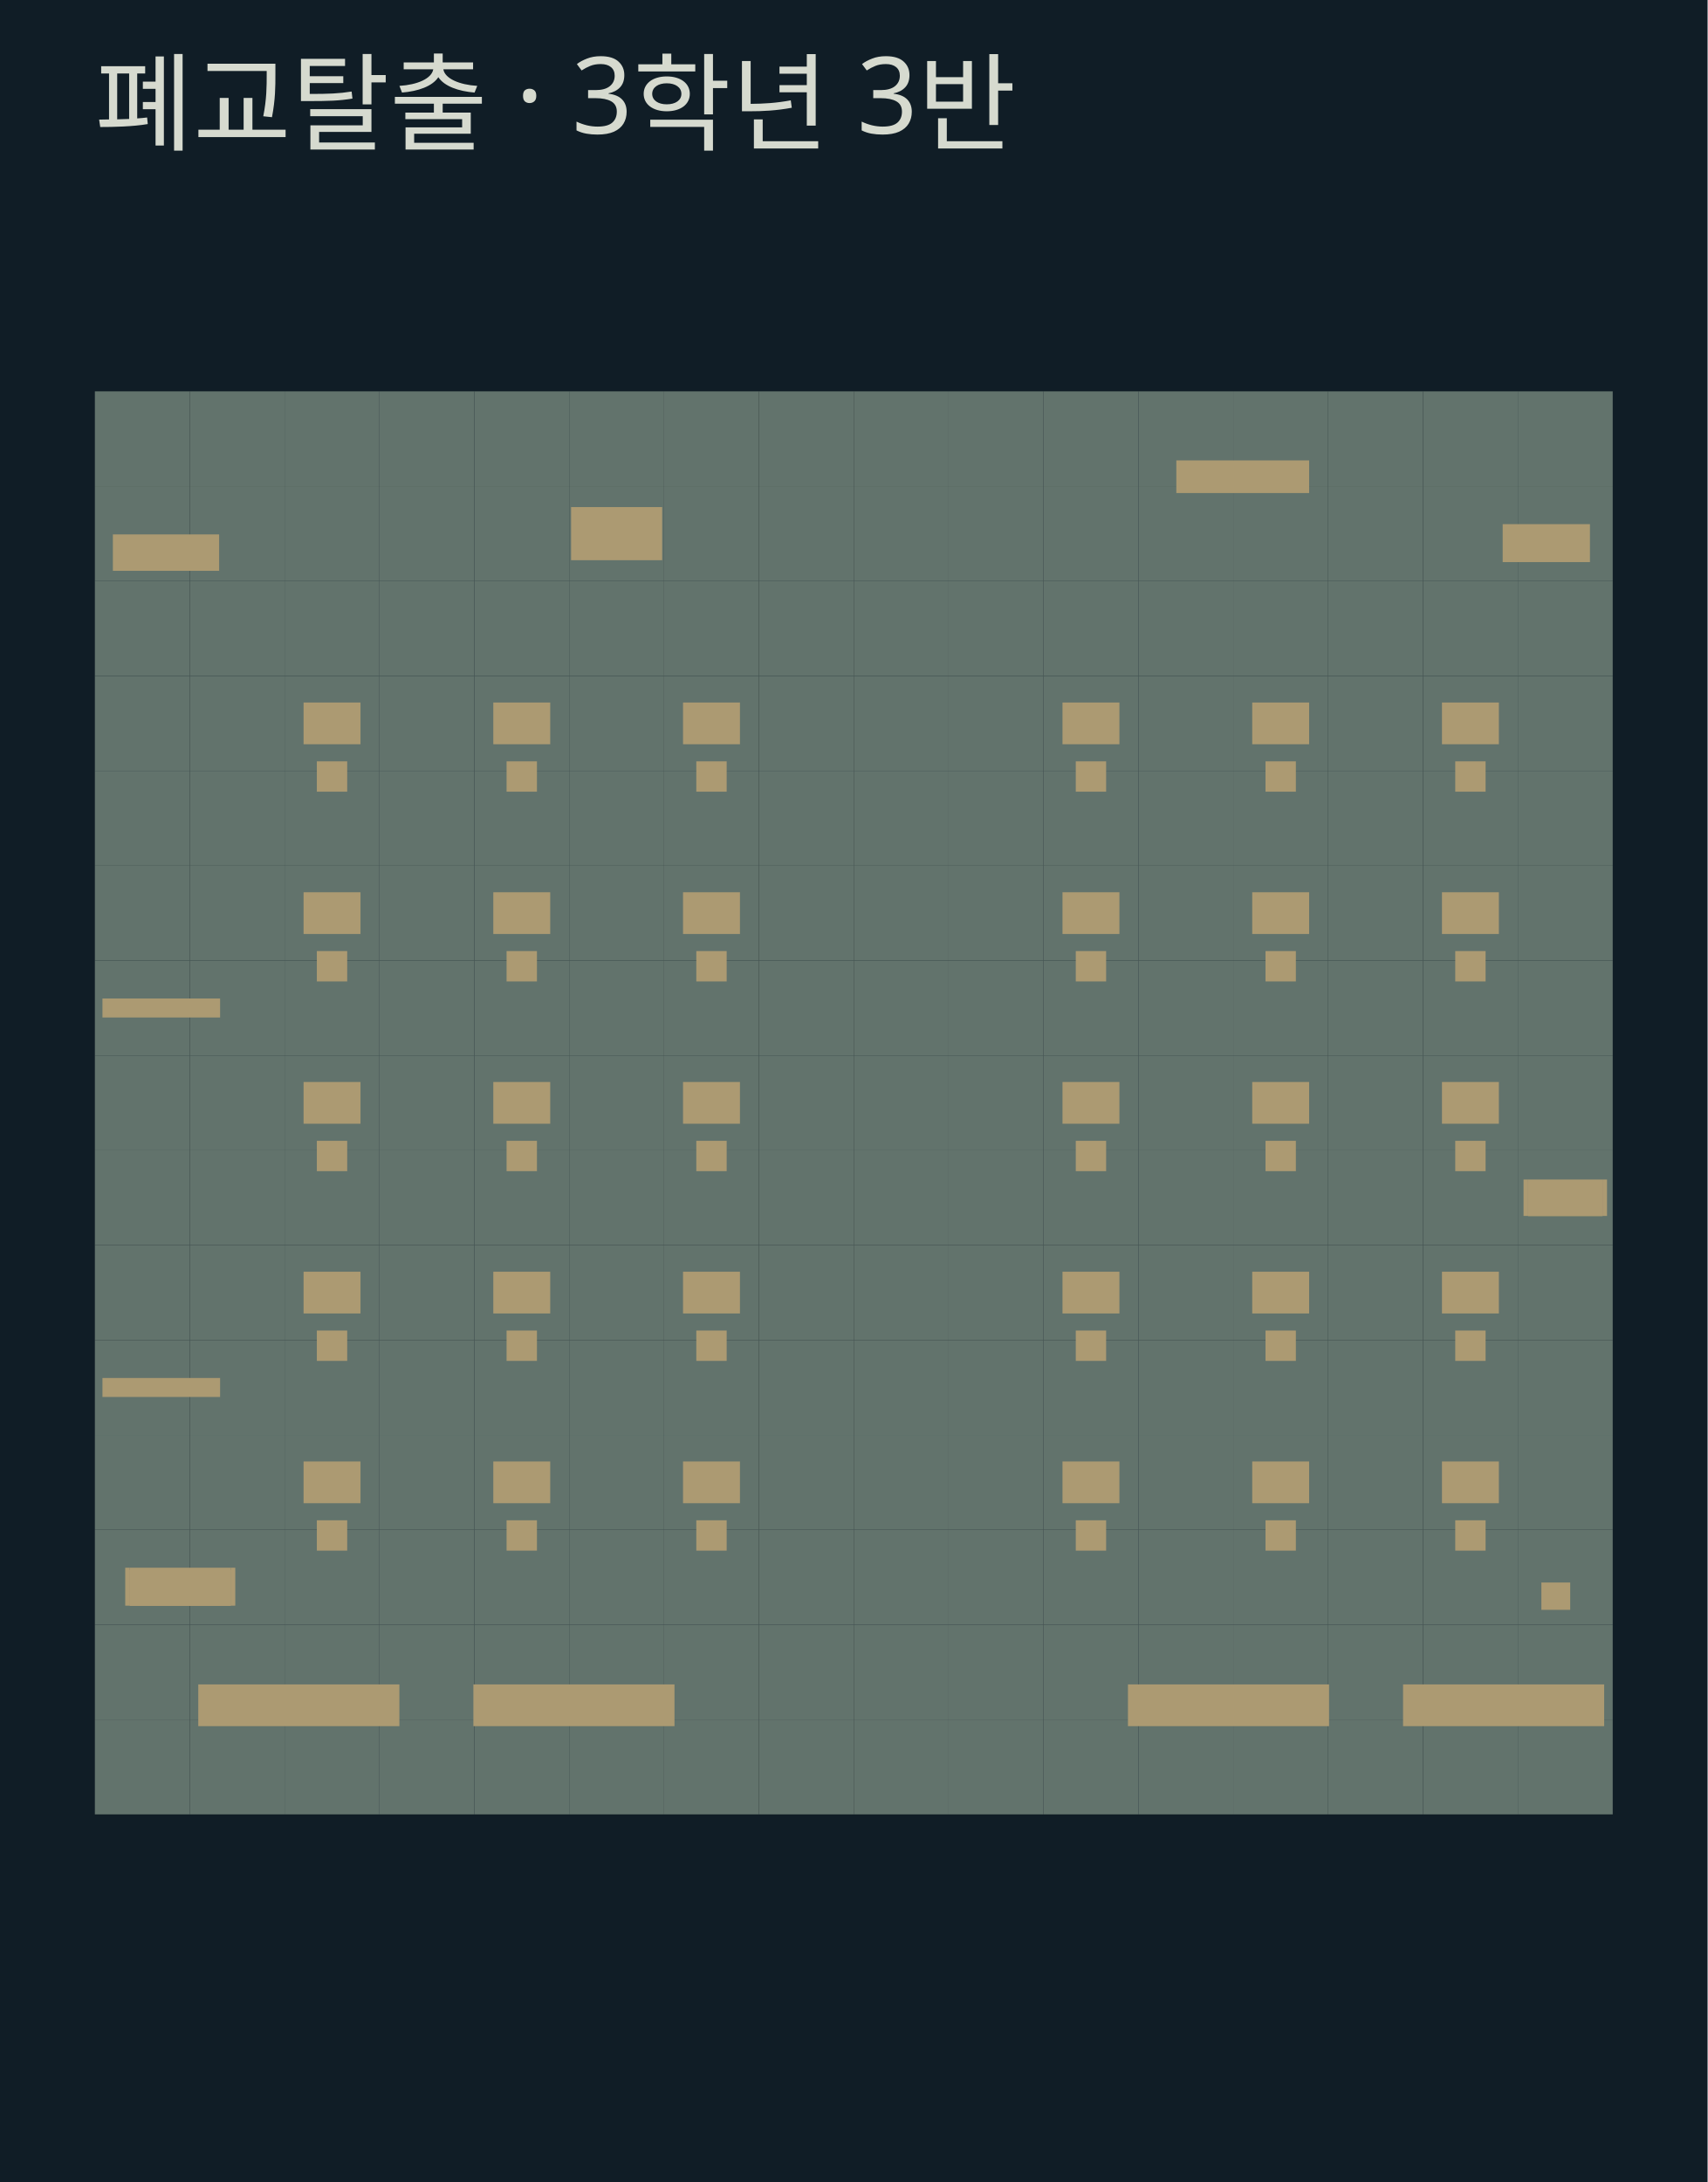
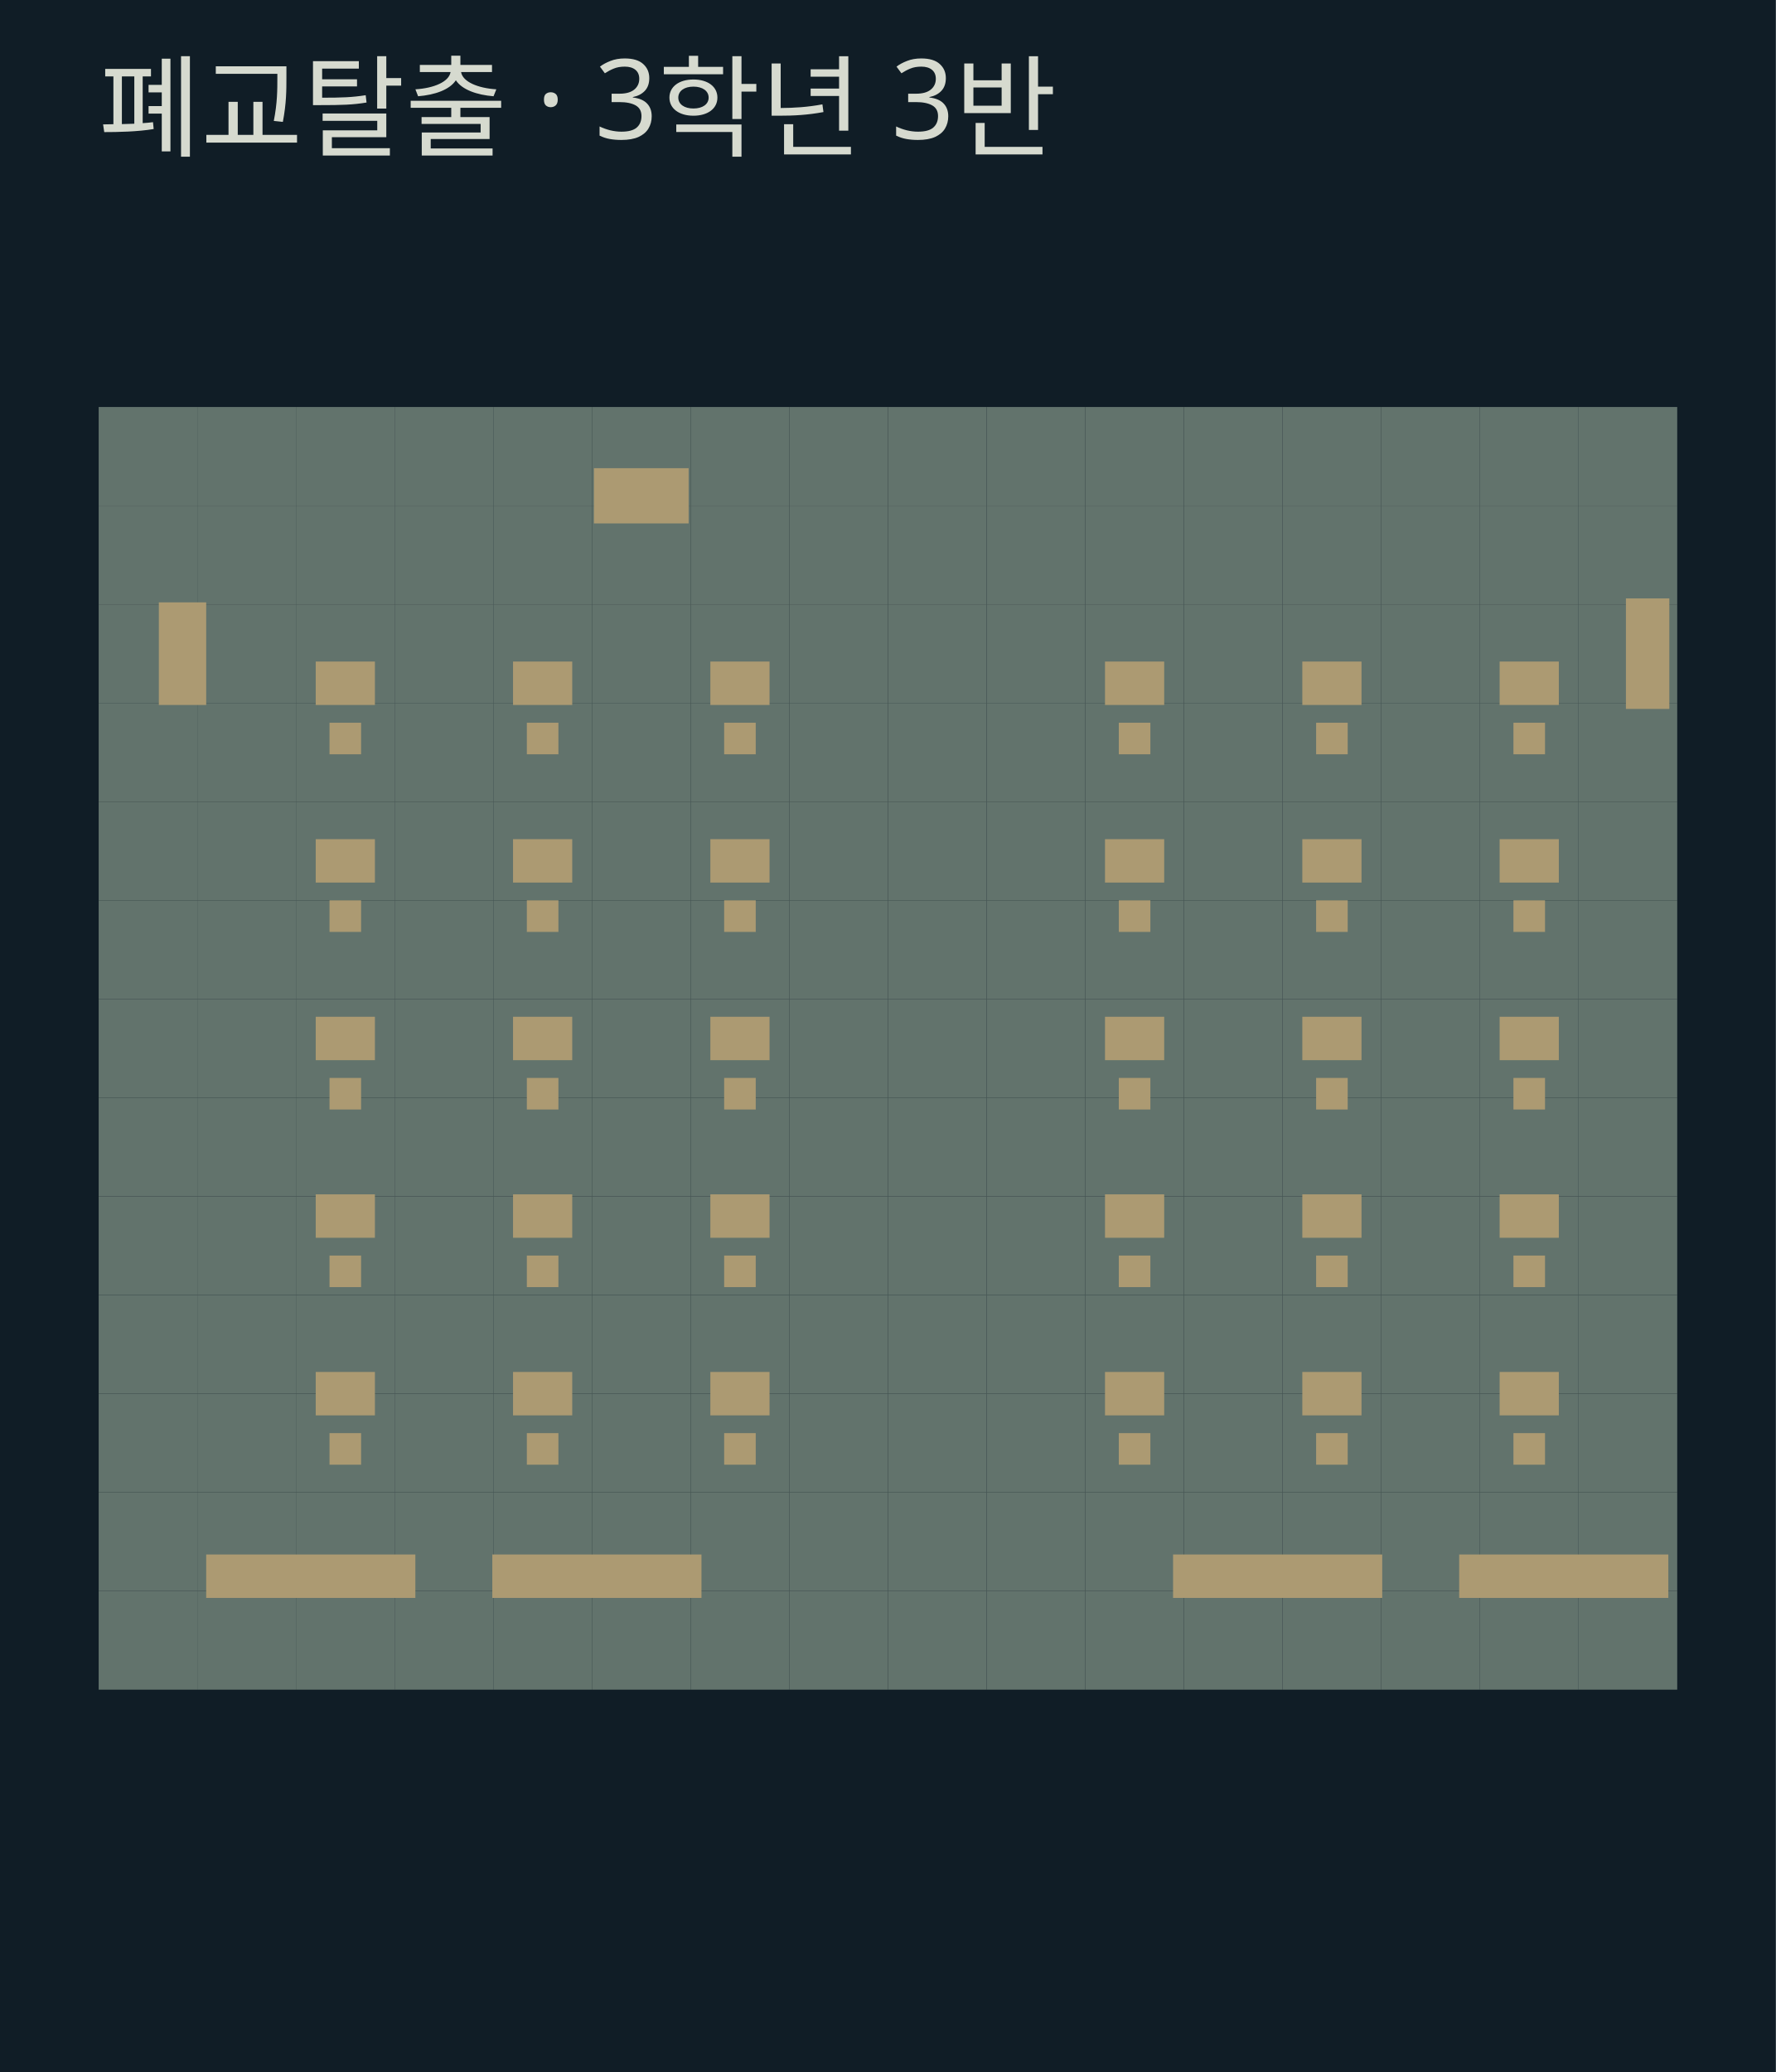
- <svg xmlns="http://www.w3.org/2000/svg" viewBox="0 0 288 368">
-   <rect width="288" height="368" fill="#101d26" />
+ <svg xmlns="http://www.w3.org/2000/svg" viewBox="0 0 288 336">
+   <rect width="288" height="336" fill="#101d26" />
  <style>text{font:10px sans-serif;fill:#d6dacf}</style>
  <text x="16" y="24" style="font-size:18px">폐교탈출 · 3학년 3반</text>
-   <rect x="16" y="290" width="16" height="16" fill="#62736c" />
-   <rect x="16" y="274" width="16" height="16" fill="#62736c" />
  <rect x="16" y="258" width="16" height="16" fill="#62736c" />
  <rect x="16" y="242" width="16" height="16" fill="#62736c" />
  <rect x="16" y="226" width="16" height="16" fill="#62736c" />
  <rect x="16" y="210" width="16" height="16" fill="#62736c" />
  <rect x="16" y="194" width="16" height="16" fill="#62736c" />
  <rect x="16" y="178" width="16" height="16" fill="#62736c" />
  <rect x="16" y="162" width="16" height="16" fill="#62736c" />
  <rect x="16" y="146" width="16" height="16" fill="#62736c" />
  <rect x="16" y="130" width="16" height="16" fill="#62736c" />
  <rect x="16" y="114" width="16" height="16" fill="#62736c" />
  <rect x="16" y="98" width="16" height="16" fill="#62736c" />
  <rect x="16" y="82" width="16" height="16" fill="#62736c" />
  <rect x="16" y="66" width="16" height="16" fill="#62736c" />
-   <rect x="32" y="290" width="16" height="16" fill="#62736c" />
-   <rect x="32" y="274" width="16" height="16" fill="#62736c" />
  <rect x="32" y="258" width="16" height="16" fill="#62736c" />
  <rect x="32" y="242" width="16" height="16" fill="#62736c" />
  <rect x="32" y="226" width="16" height="16" fill="#62736c" />
  <rect x="32" y="210" width="16" height="16" fill="#62736c" />
  <rect x="32" y="194" width="16" height="16" fill="#62736c" />
  <rect x="32" y="178" width="16" height="16" fill="#62736c" />
  <rect x="32" y="162" width="16" height="16" fill="#62736c" />
  <rect x="32" y="146" width="16" height="16" fill="#62736c" />
  <rect x="32" y="130" width="16" height="16" fill="#62736c" />
  <rect x="32" y="114" width="16" height="16" fill="#62736c" />
  <rect x="32" y="98" width="16" height="16" fill="#62736c" />
  <rect x="32" y="82" width="16" height="16" fill="#62736c" />
  <rect x="32" y="66" width="16" height="16" fill="#62736c" />
-   <rect x="48" y="290" width="16" height="16" fill="#62736c" />
-   <rect x="48" y="274" width="16" height="16" fill="#62736c" />
  <rect x="48" y="258" width="16" height="16" fill="#62736c" />
  <rect x="48" y="242" width="16" height="16" fill="#62736c" />
  <rect x="48" y="226" width="16" height="16" fill="#62736c" />
  <rect x="48" y="210" width="16" height="16" fill="#62736c" />
  <rect x="48" y="194" width="16" height="16" fill="#62736c" />
  <rect x="48" y="178" width="16" height="16" fill="#62736c" />
  <rect x="48" y="162" width="16" height="16" fill="#62736c" />
  <rect x="48" y="146" width="16" height="16" fill="#62736c" />
  <rect x="48" y="130" width="16" height="16" fill="#62736c" />
  <rect x="48" y="114" width="16" height="16" fill="#62736c" />
  <rect x="48" y="98" width="16" height="16" fill="#62736c" />
  <rect x="48" y="82" width="16" height="16" fill="#62736c" />
  <rect x="48" y="66" width="16" height="16" fill="#62736c" />
-   <rect x="64" y="290" width="16" height="16" fill="#62736c" />
-   <rect x="64" y="274" width="16" height="16" fill="#62736c" />
  <rect x="64" y="258" width="16" height="16" fill="#62736c" />
  <rect x="64" y="242" width="16" height="16" fill="#62736c" />
  <rect x="64" y="226" width="16" height="16" fill="#62736c" />
  <rect x="64" y="210" width="16" height="16" fill="#62736c" />
  <rect x="64" y="194" width="16" height="16" fill="#62736c" />
  <rect x="64" y="178" width="16" height="16" fill="#62736c" />
  <rect x="64" y="162" width="16" height="16" fill="#62736c" />
  <rect x="64" y="146" width="16" height="16" fill="#62736c" />
  <rect x="64" y="130" width="16" height="16" fill="#62736c" />
  <rect x="64" y="114" width="16" height="16" fill="#62736c" />
  <rect x="64" y="98" width="16" height="16" fill="#62736c" />
  <rect x="64" y="82" width="16" height="16" fill="#62736c" />
  <rect x="64" y="66" width="16" height="16" fill="#62736c" />
-   <rect x="80" y="290" width="16" height="16" fill="#62736c" />
-   <rect x="80" y="274" width="16" height="16" fill="#62736c" />
  <rect x="80" y="258" width="16" height="16" fill="#62736c" />
  <rect x="80" y="242" width="16" height="16" fill="#62736c" />
  <rect x="80" y="226" width="16" height="16" fill="#62736c" />
  <rect x="80" y="210" width="16" height="16" fill="#62736c" />
  <rect x="80" y="194" width="16" height="16" fill="#62736c" />
  <rect x="80" y="178" width="16" height="16" fill="#62736c" />
  <rect x="80" y="162" width="16" height="16" fill="#62736c" />
  <rect x="80" y="146" width="16" height="16" fill="#62736c" />
  <rect x="80" y="130" width="16" height="16" fill="#62736c" />
  <rect x="80" y="114" width="16" height="16" fill="#62736c" />
  <rect x="80" y="98" width="16" height="16" fill="#62736c" />
  <rect x="80" y="82" width="16" height="16" fill="#62736c" />
  <rect x="80" y="66" width="16" height="16" fill="#62736c" />
-   <rect x="96" y="290" width="16" height="16" fill="#62736c" />
-   <rect x="96" y="274" width="16" height="16" fill="#62736c" />
  <rect x="96" y="258" width="16" height="16" fill="#62736c" />
  <rect x="96" y="242" width="16" height="16" fill="#62736c" />
  <rect x="96" y="226" width="16" height="16" fill="#62736c" />
  <rect x="96" y="210" width="16" height="16" fill="#62736c" />
  <rect x="96" y="194" width="16" height="16" fill="#62736c" />
  <rect x="96" y="178" width="16" height="16" fill="#62736c" />
  <rect x="96" y="162" width="16" height="16" fill="#62736c" />
  <rect x="96" y="146" width="16" height="16" fill="#62736c" />
  <rect x="96" y="130" width="16" height="16" fill="#62736c" />
  <rect x="96" y="114" width="16" height="16" fill="#62736c" />
  <rect x="96" y="98" width="16" height="16" fill="#62736c" />
  <rect x="96" y="82" width="16" height="16" fill="#62736c" />
  <rect x="96" y="66" width="16" height="16" fill="#62736c" />
-   <rect x="112" y="290" width="16" height="16" fill="#62736c" />
-   <rect x="112" y="274" width="16" height="16" fill="#62736c" />
  <rect x="112" y="258" width="16" height="16" fill="#62736c" />
  <rect x="112" y="242" width="16" height="16" fill="#62736c" />
  <rect x="112" y="226" width="16" height="16" fill="#62736c" />
  <rect x="112" y="210" width="16" height="16" fill="#62736c" />
  <rect x="112" y="194" width="16" height="16" fill="#62736c" />
  <rect x="112" y="178" width="16" height="16" fill="#62736c" />
  <rect x="112" y="162" width="16" height="16" fill="#62736c" />
  <rect x="112" y="146" width="16" height="16" fill="#62736c" />
  <rect x="112" y="130" width="16" height="16" fill="#62736c" />
  <rect x="112" y="114" width="16" height="16" fill="#62736c" />
  <rect x="112" y="98" width="16" height="16" fill="#62736c" />
  <rect x="112" y="82" width="16" height="16" fill="#62736c" />
  <rect x="112" y="66" width="16" height="16" fill="#62736c" />
-   <rect x="128" y="290" width="16" height="16" fill="#62736c" />
-   <rect x="128" y="274" width="16" height="16" fill="#62736c" />
  <rect x="128" y="258" width="16" height="16" fill="#62736c" />
  <rect x="128" y="242" width="16" height="16" fill="#62736c" />
  <rect x="128" y="226" width="16" height="16" fill="#62736c" />
  <rect x="128" y="210" width="16" height="16" fill="#62736c" />
  <rect x="128" y="194" width="16" height="16" fill="#62736c" />
  <rect x="128" y="178" width="16" height="16" fill="#62736c" />
  <rect x="128" y="162" width="16" height="16" fill="#62736c" />
  <rect x="128" y="146" width="16" height="16" fill="#62736c" />
  <rect x="128" y="130" width="16" height="16" fill="#62736c" />
  <rect x="128" y="114" width="16" height="16" fill="#62736c" />
  <rect x="128" y="98" width="16" height="16" fill="#62736c" />
  <rect x="128" y="82" width="16" height="16" fill="#62736c" />
  <rect x="128" y="66" width="16" height="16" fill="#62736c" />
-   <rect x="144" y="290" width="16" height="16" fill="#62736c" />
-   <rect x="144" y="274" width="16" height="16" fill="#62736c" />
  <rect x="144" y="258" width="16" height="16" fill="#62736c" />
  <rect x="144" y="242" width="16" height="16" fill="#62736c" />
  <rect x="144" y="226" width="16" height="16" fill="#62736c" />
  <rect x="144" y="210" width="16" height="16" fill="#62736c" />
  <rect x="144" y="194" width="16" height="16" fill="#62736c" />
  <rect x="144" y="178" width="16" height="16" fill="#62736c" />
  <rect x="144" y="162" width="16" height="16" fill="#62736c" />
  <rect x="144" y="146" width="16" height="16" fill="#62736c" />
  <rect x="144" y="130" width="16" height="16" fill="#62736c" />
  <rect x="144" y="114" width="16" height="16" fill="#62736c" />
  <rect x="144" y="98" width="16" height="16" fill="#62736c" />
  <rect x="144" y="82" width="16" height="16" fill="#62736c" />
  <rect x="144" y="66" width="16" height="16" fill="#62736c" />
-   <rect x="160" y="290" width="16" height="16" fill="#62736c" />
-   <rect x="160" y="274" width="16" height="16" fill="#62736c" />
  <rect x="160" y="258" width="16" height="16" fill="#62736c" />
  <rect x="160" y="242" width="16" height="16" fill="#62736c" />
  <rect x="160" y="226" width="16" height="16" fill="#62736c" />
  <rect x="160" y="210" width="16" height="16" fill="#62736c" />
  <rect x="160" y="194" width="16" height="16" fill="#62736c" />
  <rect x="160" y="178" width="16" height="16" fill="#62736c" />
  <rect x="160" y="162" width="16" height="16" fill="#62736c" />
  <rect x="160" y="146" width="16" height="16" fill="#62736c" />
  <rect x="160" y="130" width="16" height="16" fill="#62736c" />
  <rect x="160" y="114" width="16" height="16" fill="#62736c" />
  <rect x="160" y="98" width="16" height="16" fill="#62736c" />
  <rect x="160" y="82" width="16" height="16" fill="#62736c" />
  <rect x="160" y="66" width="16" height="16" fill="#62736c" />
-   <rect x="176" y="290" width="16" height="16" fill="#62736c" />
-   <rect x="176" y="274" width="16" height="16" fill="#62736c" />
  <rect x="176" y="258" width="16" height="16" fill="#62736c" />
  <rect x="176" y="242" width="16" height="16" fill="#62736c" />
  <rect x="176" y="226" width="16" height="16" fill="#62736c" />
  <rect x="176" y="210" width="16" height="16" fill="#62736c" />
  <rect x="176" y="194" width="16" height="16" fill="#62736c" />
  <rect x="176" y="178" width="16" height="16" fill="#62736c" />
  <rect x="176" y="162" width="16" height="16" fill="#62736c" />
  <rect x="176" y="146" width="16" height="16" fill="#62736c" />
  <rect x="176" y="130" width="16" height="16" fill="#62736c" />
  <rect x="176" y="114" width="16" height="16" fill="#62736c" />
  <rect x="176" y="98" width="16" height="16" fill="#62736c" />
  <rect x="176" y="82" width="16" height="16" fill="#62736c" />
  <rect x="176" y="66" width="16" height="16" fill="#62736c" />
-   <rect x="192" y="290" width="16" height="16" fill="#62736c" />
-   <rect x="192" y="274" width="16" height="16" fill="#62736c" />
  <rect x="192" y="258" width="16" height="16" fill="#62736c" />
  <rect x="192" y="242" width="16" height="16" fill="#62736c" />
  <rect x="192" y="226" width="16" height="16" fill="#62736c" />
  <rect x="192" y="210" width="16" height="16" fill="#62736c" />
  <rect x="192" y="194" width="16" height="16" fill="#62736c" />
  <rect x="192" y="178" width="16" height="16" fill="#62736c" />
  <rect x="192" y="162" width="16" height="16" fill="#62736c" />
  <rect x="192" y="146" width="16" height="16" fill="#62736c" />
  <rect x="192" y="130" width="16" height="16" fill="#62736c" />
  <rect x="192" y="114" width="16" height="16" fill="#62736c" />
  <rect x="192" y="98" width="16" height="16" fill="#62736c" />
  <rect x="192" y="82" width="16" height="16" fill="#62736c" />
  <rect x="192" y="66" width="16" height="16" fill="#62736c" />
-   <rect x="208" y="290" width="16" height="16" fill="#62736c" />
-   <rect x="208" y="274" width="16" height="16" fill="#62736c" />
  <rect x="208" y="258" width="16" height="16" fill="#62736c" />
  <rect x="208" y="242" width="16" height="16" fill="#62736c" />
  <rect x="208" y="226" width="16" height="16" fill="#62736c" />
  <rect x="208" y="210" width="16" height="16" fill="#62736c" />
  <rect x="208" y="194" width="16" height="16" fill="#62736c" />
  <rect x="208" y="178" width="16" height="16" fill="#62736c" />
  <rect x="208" y="162" width="16" height="16" fill="#62736c" />
  <rect x="208" y="146" width="16" height="16" fill="#62736c" />
  <rect x="208" y="130" width="16" height="16" fill="#62736c" />
  <rect x="208" y="114" width="16" height="16" fill="#62736c" />
  <rect x="208" y="98" width="16" height="16" fill="#62736c" />
  <rect x="208" y="82" width="16" height="16" fill="#62736c" />
  <rect x="208" y="66" width="16" height="16" fill="#62736c" />
-   <rect x="224" y="290" width="16" height="16" fill="#62736c" />
-   <rect x="224" y="274" width="16" height="16" fill="#62736c" />
  <rect x="224" y="258" width="16" height="16" fill="#62736c" />
  <rect x="224" y="242" width="16" height="16" fill="#62736c" />
  <rect x="224" y="226" width="16" height="16" fill="#62736c" />
  <rect x="224" y="210" width="16" height="16" fill="#62736c" />
  <rect x="224" y="194" width="16" height="16" fill="#62736c" />
  <rect x="224" y="178" width="16" height="16" fill="#62736c" />
  <rect x="224" y="162" width="16" height="16" fill="#62736c" />
  <rect x="224" y="146" width="16" height="16" fill="#62736c" />
  <rect x="224" y="130" width="16" height="16" fill="#62736c" />
  <rect x="224" y="114" width="16" height="16" fill="#62736c" />
  <rect x="224" y="98" width="16" height="16" fill="#62736c" />
  <rect x="224" y="82" width="16" height="16" fill="#62736c" />
  <rect x="224" y="66" width="16" height="16" fill="#62736c" />
-   <rect x="240" y="290" width="16" height="16" fill="#62736c" />
-   <rect x="240" y="274" width="16" height="16" fill="#62736c" />
  <rect x="240" y="258" width="16" height="16" fill="#62736c" />
  <rect x="240" y="242" width="16" height="16" fill="#62736c" />
  <rect x="240" y="226" width="16" height="16" fill="#62736c" />
  <rect x="240" y="210" width="16" height="16" fill="#62736c" />
  <rect x="240" y="194" width="16" height="16" fill="#62736c" />
  <rect x="240" y="178" width="16" height="16" fill="#62736c" />
  <rect x="240" y="162" width="16" height="16" fill="#62736c" />
  <rect x="240" y="146" width="16" height="16" fill="#62736c" />
  <rect x="240" y="130" width="16" height="16" fill="#62736c" />
  <rect x="240" y="114" width="16" height="16" fill="#62736c" />
  <rect x="240" y="98" width="16" height="16" fill="#62736c" />
  <rect x="240" y="82" width="16" height="16" fill="#62736c" />
  <rect x="240" y="66" width="16" height="16" fill="#62736c" />
-   <rect x="256" y="290" width="16" height="16" fill="#62736c" />
-   <rect x="256" y="274" width="16" height="16" fill="#62736c" />
  <rect x="256" y="258" width="16" height="16" fill="#62736c" />
  <rect x="256" y="242" width="16" height="16" fill="#62736c" />
  <rect x="256" y="226" width="16" height="16" fill="#62736c" />
  <rect x="256" y="210" width="16" height="16" fill="#62736c" />
  <rect x="256" y="194" width="16" height="16" fill="#62736c" />
  <rect x="256" y="178" width="16" height="16" fill="#62736c" />
  <rect x="256" y="162" width="16" height="16" fill="#62736c" />
  <rect x="256" y="146" width="16" height="16" fill="#62736c" />
  <rect x="256" y="130" width="16" height="16" fill="#62736c" />
  <rect x="256" y="114" width="16" height="16" fill="#62736c" />
  <rect x="256" y="98" width="16" height="16" fill="#62736c" />
  <rect x="256" y="82" width="16" height="16" fill="#62736c" />
  <rect x="256" y="66" width="16" height="16" fill="#62736c" />
-   <rect x="96.32" y="85.52" width="15.36" height="8.96" fill="#ac9a72" />
-   <rect x="51.2" y="246.48" width="9.6" height="7.04" fill="#ac9a72" />
-   <rect x="53.44" y="256.4" width="5.12" height="5.12" fill="#ac9a72" />
-   <rect x="51.2" y="214.48" width="9.6" height="7.04" fill="#ac9a72" />
-   <rect x="53.44" y="224.4" width="5.12" height="5.12" fill="#ac9a72" />
-   <rect x="51.2" y="182.48" width="9.6" height="7.04" fill="#ac9a72" />
-   <rect x="53.44" y="192.4" width="5.12" height="5.12" fill="#ac9a72" />
-   <rect x="51.2" y="150.48" width="9.6" height="7.04" fill="#ac9a72" />
-   <rect x="53.44" y="160.4" width="5.12" height="5.12" fill="#ac9a72" />
-   <rect x="51.2" y="118.48" width="9.6" height="7.04" fill="#ac9a72" />
-   <rect x="53.44" y="128.4" width="5.12" height="5.12" fill="#ac9a72" />
-   <rect x="83.2" y="246.48" width="9.6" height="7.04" fill="#ac9a72" />
-   <rect x="85.44" y="256.4" width="5.12" height="5.12" fill="#ac9a72" />
-   <rect x="83.2" y="214.48" width="9.6" height="7.04" fill="#ac9a72" />
-   <rect x="85.44" y="224.4" width="5.12" height="5.12" fill="#ac9a72" />
-   <rect x="83.2" y="182.48" width="9.6" height="7.04" fill="#ac9a72" />
-   <rect x="85.44" y="192.4" width="5.12" height="5.12" fill="#ac9a72" />
-   <rect x="83.2" y="150.48" width="9.6" height="7.04" fill="#ac9a72" />
-   <rect x="85.44" y="160.4" width="5.12" height="5.12" fill="#ac9a72" />
-   <rect x="83.2" y="118.48" width="9.6" height="7.04" fill="#ac9a72" />
-   <rect x="85.44" y="128.4" width="5.12" height="5.12" fill="#ac9a72" />
-   <rect x="115.2" y="246.48" width="9.6" height="7.04" fill="#ac9a72" />
-   <rect x="117.44" y="256.4" width="5.12" height="5.12" fill="#ac9a72" />
-   <rect x="115.2" y="214.48" width="9.6" height="7.04" fill="#ac9a72" />
-   <rect x="117.44" y="224.4" width="5.12" height="5.12" fill="#ac9a72" />
-   <rect x="115.2" y="182.48" width="9.6" height="7.04" fill="#ac9a72" />
-   <rect x="117.44" y="192.4" width="5.12" height="5.12" fill="#ac9a72" />
-   <rect x="115.2" y="150.48" width="9.6" height="7.04" fill="#ac9a72" />
-   <rect x="117.44" y="160.4" width="5.12" height="5.12" fill="#ac9a72" />
-   <rect x="115.2" y="118.48" width="9.6" height="7.04" fill="#ac9a72" />
-   <rect x="117.44" y="128.4" width="5.12" height="5.12" fill="#ac9a72" />
-   <rect x="179.2" y="246.48" width="9.6" height="7.04" fill="#ac9a72" />
-   <rect x="181.44" y="256.4" width="5.12" height="5.12" fill="#ac9a72" />
-   <rect x="179.2" y="214.48" width="9.6" height="7.04" fill="#ac9a72" />
-   <rect x="181.44" y="224.4" width="5.12" height="5.12" fill="#ac9a72" />
-   <rect x="179.2" y="182.48" width="9.6" height="7.04" fill="#ac9a72" />
-   <rect x="181.44" y="192.4" width="5.12" height="5.12" fill="#ac9a72" />
-   <rect x="179.2" y="150.48" width="9.6" height="7.04" fill="#ac9a72" />
-   <rect x="181.44" y="160.4" width="5.12" height="5.12" fill="#ac9a72" />
-   <rect x="179.2" y="118.48" width="9.6" height="7.04" fill="#ac9a72" />
-   <rect x="181.44" y="128.4" width="5.12" height="5.12" fill="#ac9a72" />
-   <rect x="211.2" y="246.48" width="9.6" height="7.04" fill="#ac9a72" />
-   <rect x="213.44" y="256.4" width="5.12" height="5.12" fill="#ac9a72" />
-   <rect x="211.2" y="214.48" width="9.6" height="7.04" fill="#ac9a72" />
-   <rect x="213.44" y="224.4" width="5.12" height="5.12" fill="#ac9a72" />
-   <rect x="211.2" y="182.48" width="9.6" height="7.04" fill="#ac9a72" />
-   <rect x="213.44" y="192.4" width="5.12" height="5.12" fill="#ac9a72" />
-   <rect x="211.2" y="150.48" width="9.6" height="7.04" fill="#ac9a72" />
-   <rect x="213.44" y="160.4" width="5.12" height="5.12" fill="#ac9a72" />
-   <rect x="211.2" y="118.48" width="9.6" height="7.04" fill="#ac9a72" />
-   <rect x="213.44" y="128.4" width="5.12" height="5.12" fill="#ac9a72" />
-   <rect x="243.2" y="246.48" width="9.6" height="7.04" fill="#ac9a72" />
-   <rect x="245.44" y="256.4" width="5.12" height="5.12" fill="#ac9a72" />
-   <rect x="243.2" y="214.48" width="9.6" height="7.04" fill="#ac9a72" />
-   <rect x="245.44" y="224.4" width="5.12" height="5.12" fill="#ac9a72" />
-   <rect x="243.2" y="182.48" width="9.6" height="7.04" fill="#ac9a72" />
-   <rect x="245.44" y="192.4" width="5.12" height="5.12" fill="#ac9a72" />
-   <rect x="243.2" y="150.48" width="9.6" height="7.04" fill="#ac9a72" />
-   <rect x="245.44" y="160.4" width="5.12" height="5.12" fill="#ac9a72" />
-   <rect x="243.2" y="118.48" width="9.6" height="7.04" fill="#ac9a72" />
-   <rect x="245.44" y="128.4" width="5.12" height="5.12" fill="#ac9a72" />
-   <rect x="33.44" y="284.08" width="33.92" height="7.04" fill="#ac9a72" />
-   <rect x="79.84" y="284.08" width="33.92" height="7.04" fill="#ac9a72" />
-   <rect x="190.24" y="284.08" width="33.92" height="7.04" fill="#ac9a72" />
-   <rect x="236.64" y="284.08" width="33.92" height="7.04" fill="#ac9a72" />
-   <rect x="17.28" y="232.4" width="19.84" height="3.2" fill="#ac9a72" />
-   <rect x="17.28" y="168.4" width="19.84" height="3.2" fill="#ac9a72" />
-   <rect x="19.04" y="90.128" width="17.92" height="6.144" fill="#ac9a72" />
-   <rect x="253.44" y="88.4" width="14.72" height="6.4" fill="#ac9a72" />
-   <rect x="257.728" y="198.928" width="12.544" height="0.64" fill="#ac9a72" />
-   <rect x="256.96" y="198.928" width="0.768" height="6.144" fill="#ac9a72" />
-   <rect x="270.272" y="198.928" width="0.768" height="6.144" fill="#ac9a72" />
-   <rect x="257.728" y="199.312" width="12.544" height="5.76" fill="#ac9a72" />
-   <rect x="257.728" y="199.312" width="12.544" height="5.76" fill="#ac9a72" />
-   <rect x="257.728" y="199.312" width="12.544" height="5.76" fill="#ac9a72" />
-   <rect x="257.728" y="199.312" width="12.544" height="5.76" fill="#ac9a72" />
-   <rect x="21.888" y="264.4" width="17.024" height="0.64" fill="#ac9a72" />
-   <rect x="21.12" y="264.4" width="0.768" height="6.4" fill="#ac9a72" />
-   <rect x="38.912" y="264.4" width="0.768" height="6.4" fill="#ac9a72" />
-   <rect x="21.888" y="264.784" width="17.024" height="6.016" fill="#ac9a72" />
-   <rect x="21.888" y="264.784" width="17.024" height="6.016" fill="#ac9a72" />
-   <rect x="21.888" y="264.784" width="17.024" height="6.016" fill="#ac9a72" />
-   <rect x="21.888" y="264.784" width="17.024" height="6.016" fill="#ac9a72" />
-   <rect x="259.968" y="266.896" width="4.864" height="4.608" fill="#ac9a72" />
-   <rect x="198.4" y="77.648" width="22.4" height="5.504" fill="#ac9a72" />
+   <rect x="96.32" y="75.92" width="15.36" height="8.96" fill="#ac9a72" />
+   <rect x="51.2" y="107.28" width="9.6" height="7.04" fill="#ac9a72" />
+   <rect x="53.44" y="117.2" width="5.12" height="5.12" fill="#ac9a72" />
+   <rect x="51.2" y="136.08" width="9.6" height="7.04" fill="#ac9a72" />
+   <rect x="53.44" y="146.0" width="5.12" height="5.12" fill="#ac9a72" />
+   <rect x="51.2" y="164.88" width="9.6" height="7.04" fill="#ac9a72" />
+   <rect x="53.44" y="174.8" width="5.12" height="5.12" fill="#ac9a72" />
+   <rect x="51.2" y="193.68" width="9.6" height="7.04" fill="#ac9a72" />
+   <rect x="53.44" y="203.6" width="5.12" height="5.12" fill="#ac9a72" />
+   <rect x="51.2" y="222.48" width="9.6" height="7.04" fill="#ac9a72" />
+   <rect x="53.44" y="232.4" width="5.12" height="5.12" fill="#ac9a72" />
+   <rect x="83.2" y="107.28" width="9.6" height="7.04" fill="#ac9a72" />
+   <rect x="85.44" y="117.2" width="5.12" height="5.12" fill="#ac9a72" />
+   <rect x="83.2" y="136.08" width="9.6" height="7.04" fill="#ac9a72" />
+   <rect x="85.44" y="146.0" width="5.12" height="5.12" fill="#ac9a72" />
+   <rect x="83.2" y="164.88" width="9.6" height="7.04" fill="#ac9a72" />
+   <rect x="85.44" y="174.8" width="5.12" height="5.12" fill="#ac9a72" />
+   <rect x="83.2" y="193.68" width="9.6" height="7.04" fill="#ac9a72" />
+   <rect x="85.44" y="203.6" width="5.12" height="5.12" fill="#ac9a72" />
+   <rect x="83.2" y="222.48" width="9.6" height="7.04" fill="#ac9a72" />
+   <rect x="85.44" y="232.4" width="5.12" height="5.12" fill="#ac9a72" />
+   <rect x="115.2" y="107.28" width="9.6" height="7.04" fill="#ac9a72" />
+   <rect x="117.44" y="117.2" width="5.12" height="5.12" fill="#ac9a72" />
+   <rect x="115.2" y="136.08" width="9.6" height="7.04" fill="#ac9a72" />
+   <rect x="117.44" y="146.0" width="5.12" height="5.12" fill="#ac9a72" />
+   <rect x="115.2" y="164.88" width="9.6" height="7.04" fill="#ac9a72" />
+   <rect x="117.44" y="174.8" width="5.12" height="5.12" fill="#ac9a72" />
+   <rect x="115.2" y="193.68" width="9.6" height="7.04" fill="#ac9a72" />
+   <rect x="117.44" y="203.6" width="5.12" height="5.12" fill="#ac9a72" />
+   <rect x="115.2" y="222.48" width="9.6" height="7.04" fill="#ac9a72" />
+   <rect x="117.44" y="232.4" width="5.12" height="5.12" fill="#ac9a72" />
+   <rect x="179.2" y="107.28" width="9.6" height="7.04" fill="#ac9a72" />
+   <rect x="181.44" y="117.2" width="5.12" height="5.12" fill="#ac9a72" />
+   <rect x="179.2" y="136.08" width="9.6" height="7.04" fill="#ac9a72" />
+   <rect x="181.44" y="146.0" width="5.12" height="5.12" fill="#ac9a72" />
+   <rect x="179.2" y="164.88" width="9.6" height="7.04" fill="#ac9a72" />
+   <rect x="181.44" y="174.8" width="5.12" height="5.12" fill="#ac9a72" />
+   <rect x="179.2" y="193.68" width="9.6" height="7.04" fill="#ac9a72" />
+   <rect x="181.44" y="203.6" width="5.12" height="5.12" fill="#ac9a72" />
+   <rect x="179.2" y="222.48" width="9.6" height="7.04" fill="#ac9a72" />
+   <rect x="181.44" y="232.4" width="5.12" height="5.12" fill="#ac9a72" />
+   <rect x="211.2" y="107.28" width="9.6" height="7.04" fill="#ac9a72" />
+   <rect x="213.44" y="117.2" width="5.12" height="5.12" fill="#ac9a72" />
+   <rect x="211.2" y="136.08" width="9.6" height="7.04" fill="#ac9a72" />
+   <rect x="213.44" y="146.0" width="5.12" height="5.12" fill="#ac9a72" />
+   <rect x="211.2" y="164.88" width="9.6" height="7.04" fill="#ac9a72" />
+   <rect x="213.44" y="174.8" width="5.12" height="5.12" fill="#ac9a72" />
+   <rect x="211.2" y="193.68" width="9.6" height="7.04" fill="#ac9a72" />
+   <rect x="213.44" y="203.6" width="5.12" height="5.12" fill="#ac9a72" />
+   <rect x="211.2" y="222.48" width="9.6" height="7.04" fill="#ac9a72" />
+   <rect x="213.44" y="232.4" width="5.12" height="5.12" fill="#ac9a72" />
+   <rect x="243.2" y="107.28" width="9.6" height="7.04" fill="#ac9a72" />
+   <rect x="245.44" y="117.2" width="5.12" height="5.12" fill="#ac9a72" />
+   <rect x="243.2" y="136.08" width="9.6" height="7.04" fill="#ac9a72" />
+   <rect x="245.44" y="146.0" width="5.12" height="5.12" fill="#ac9a72" />
+   <rect x="243.2" y="164.88" width="9.6" height="7.04" fill="#ac9a72" />
+   <rect x="245.44" y="174.8" width="5.12" height="5.12" fill="#ac9a72" />
+   <rect x="243.2" y="193.68" width="9.6" height="7.04" fill="#ac9a72" />
+   <rect x="245.44" y="203.6" width="5.12" height="5.12" fill="#ac9a72" />
+   <rect x="243.2" y="222.48" width="9.6" height="7.04" fill="#ac9a72" />
+   <rect x="245.44" y="232.4" width="5.12" height="5.12" fill="#ac9a72" />
+   <rect x="33.44" y="252.08" width="33.92" height="7.04" fill="#ac9a72" />
+   <rect x="79.84" y="252.08" width="33.92" height="7.04" fill="#ac9a72" />
+   <rect x="190.24" y="252.08" width="33.92" height="7.04" fill="#ac9a72" />
+   <rect x="236.64" y="252.08" width="33.92" height="7.04" fill="#ac9a72" />
+   <rect x="25.76" y="97.68" width="7.68" height="16.64" fill="#ac9a72" />
+   <rect x="263.68" y="97.04" width="7.04" height="17.92" fill="#ac9a72" />
</svg>
